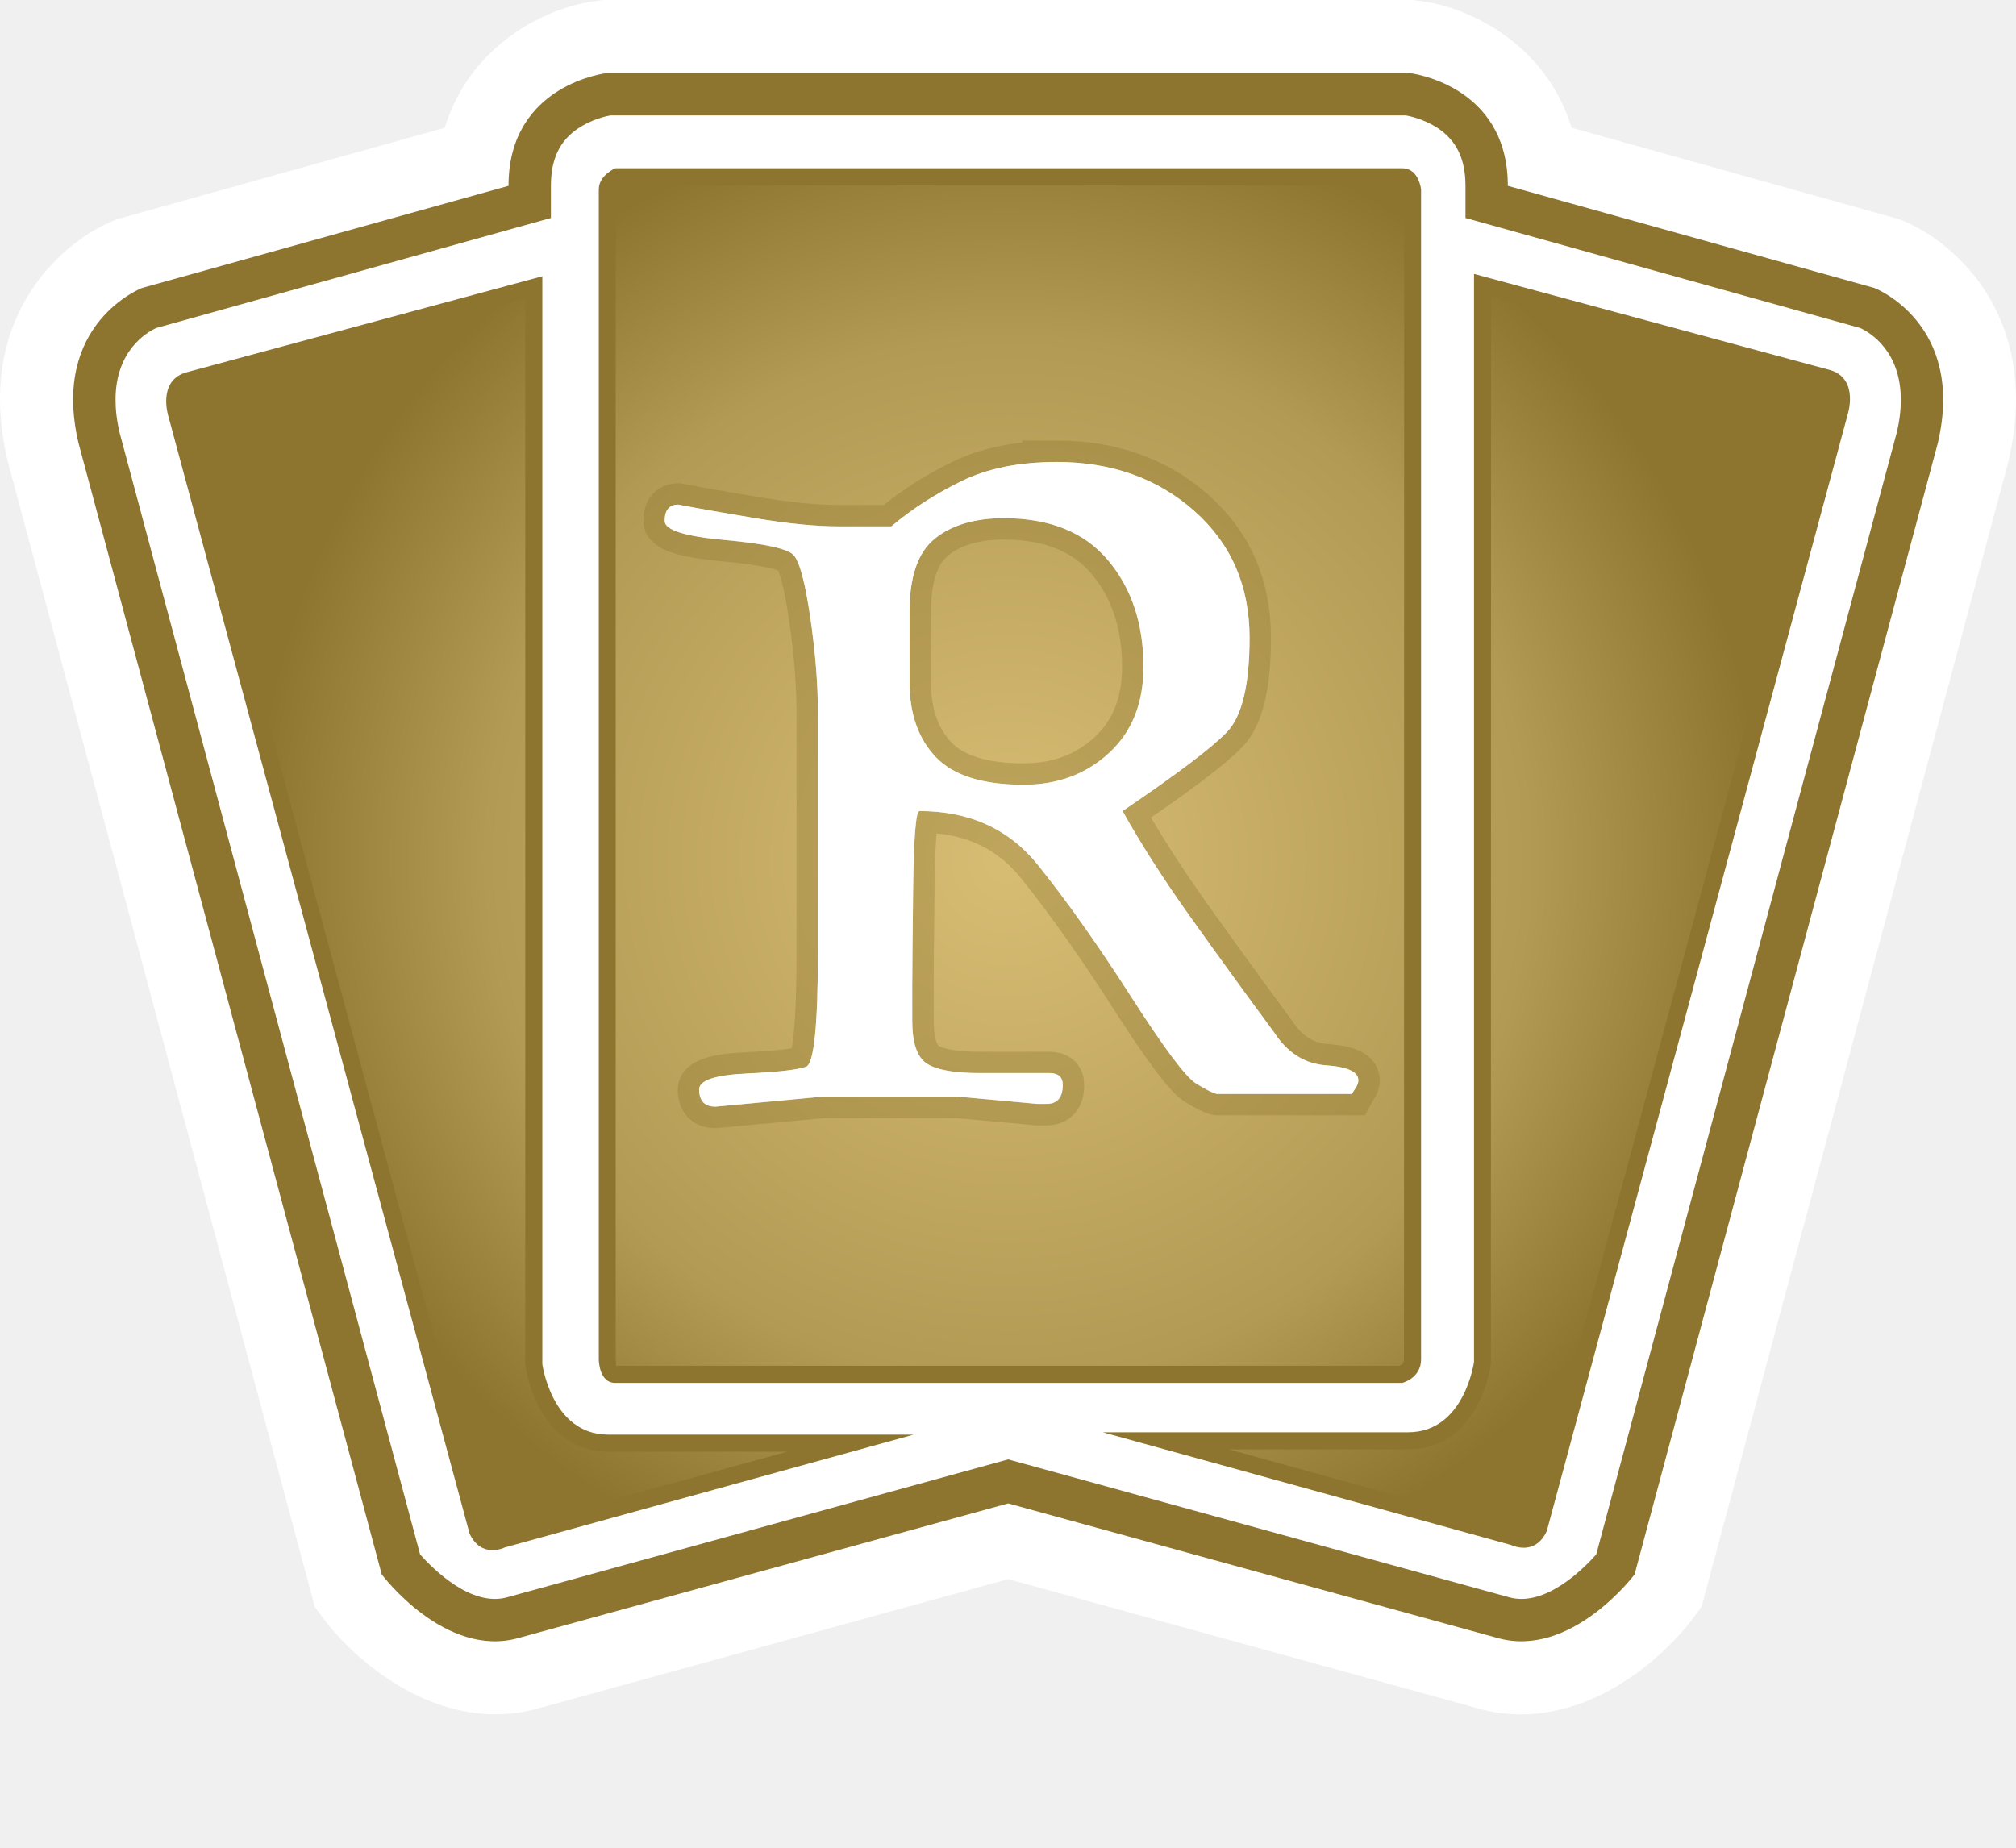
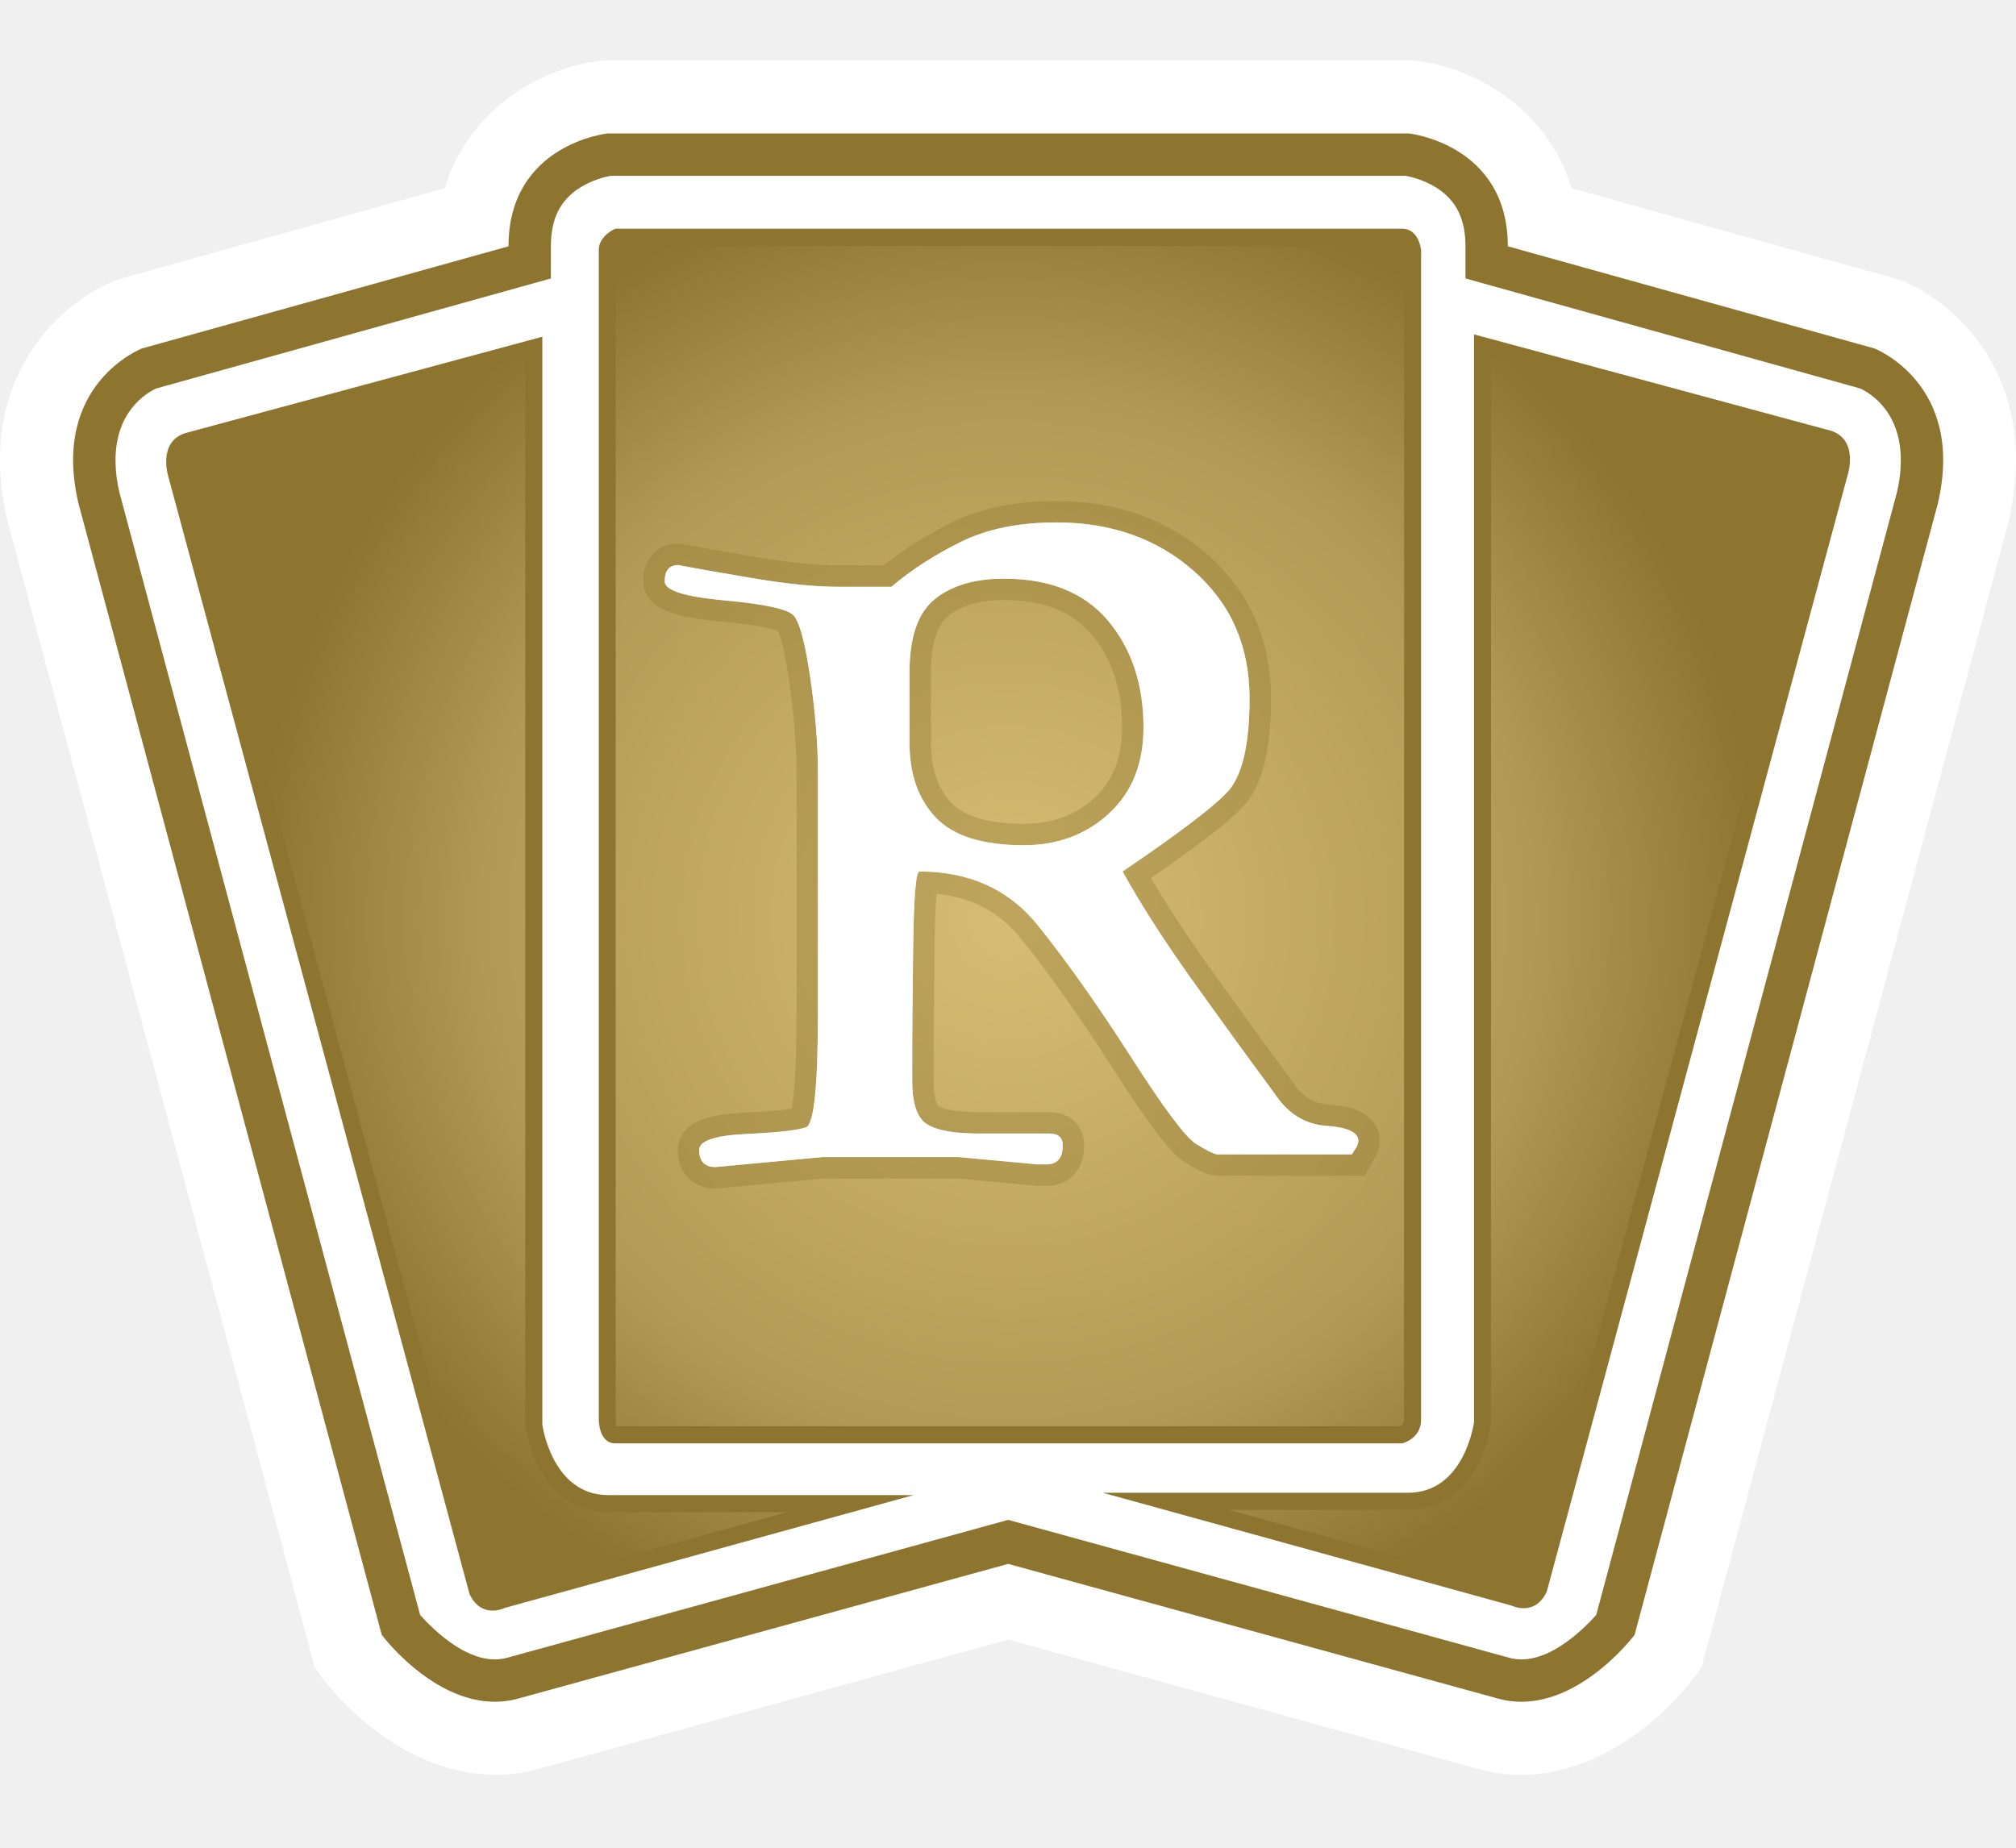
<svg xmlns="http://www.w3.org/2000/svg" xmlns:xlink="http://www.w3.org/1999/xlink" version="1.1" width="600" height="550" id="svg6345">
  <defs id="defs6347">
    <radialGradient cx="0" cy="0" r="1" fx="0" fy="0" id="radialGradient474" gradientUnits="userSpaceOnUse" gradientTransform="matrix(17.57069,0,0,-17.57069,218.3916,372.0478)" spreadMethod="pad">
      <stop id="stop476" style="stop-color:#d7bd74;stop-opacity:1" offset="0" />
      <stop id="stop478" style="stop-color:#b39a54;stop-opacity:1" offset="0.691" />
      <stop id="stop480" style="stop-color:#8d742f;stop-opacity:1" offset="1" />
    </radialGradient>
    <radialGradient cx="0" cy="0" r="1" fx="0" fy="0" id="radialGradient3007" xlink:href="#radialGradient474" gradientUnits="userSpaceOnUse" gradientTransform="matrix(17.57069,0,0,-17.57069,218.3916,372.0478)" spreadMethod="pad" />
-     <radialGradient cx="0" cy="0" r="1" fx="0" fy="0" id="radialGradient3010" xlink:href="#radialGradient474" gradientUnits="userSpaceOnUse" gradientTransform="matrix(224.1589,0,0,224.1589,300.0651,255.7397)" spreadMethod="pad" />
+     <radialGradient cx="0" cy="0" r="1" fx="0" fy="0" id="radialGradient3010" xlink:href="#radialGradient474" gradientUnits="userSpaceOnUse" gradientTransform="matrix(224.1589,0,0,224.1589,300.0651,273.7397)" spreadMethod="pad" />
  </defs>
-   <path d="M 419.353,0 179.55,0 178.402,0.153 C 162.263,1.901 139.835,13.561 132.36,38.03 112.024,43.707 35.428,65.089 35.428,65.089 l -0.995,0.344 C 21.28,70.523 0,87.567 0,118.759 c 0,5.575 0.701,11.609 2.194,18.141 l 91.497,341.405 2.488,3.394 c 10.372,13.804 35.53,34.93 64.285,26.765 0,0 128.979,-35.491 139.593,-38.426 10.665,2.934 139.784,38.477 139.784,38.477 28.5,8.114 53.722,-13.013 64.03,-26.816 l 2.539,-3.394 91.306,-340.805 c 1.544,-6.685 2.284,-12.86 2.284,-18.588 0,-31.396 -21.178,-48.389 -34.331,-53.48 L 564.674,65.089 c 0,0 -76.596,-21.382 -96.932,-27.059 C 460.267,13.561 437.839,1.901 421.65,0.153 L 420.501,0 419.353,0 z" id="path464" style="fill:#ffffff;fill-opacity:1;fill-rule:nonzero;stroke:none" />
-   <path d="m 180.749,21.726 c 0,0 -29.406,3.189 -29.406,33.591 L 42.266,85.718 c 0,0 -27.314,10.512 -18.894,46.195 l 90.247,336.735 c 0,0 18.843,25.209 40.862,18.881 l 145.576,-40.02 145.513,40.02 c 22.02,6.328 40.913,-18.881 40.913,-18.881 L 576.73,131.913 C 585.099,96.23 557.849,85.718 557.849,85.718 L 448.759,55.317 c 0,-30.401 -29.406,-33.591 -29.406,-33.591 l -238.604,0 z" id="path466" style="fill:#8d742f;fill-opacity:1;fill-rule:nonzero;stroke:none" />
-   <path d="m 181.693,34.343 c -1.391,0.243 -5.575,1.186 -9.568,3.827 -5.575,3.738 -8.165,9.173 -8.165,17.146 l 0,9.568 c 0,0 -115.813,32.289 -117.459,32.749 -3.049,1.391 -12.12,6.876 -12.12,21.369 0,2.947 0.357,6.238 1.25,9.925 0.153,0.6 87.963,328.507 89.405,333.788 3.891,4.338 15.245,15.794 26.013,12.707 l 149.008,-41.016 148.995,41.016 c 10.716,3.087 22.134,-8.369 26.013,-12.707 1.403,-5.282 89.252,-333.189 89.405,-333.788 0.906,-3.687 1.25,-6.978 1.25,-9.925 0,-14.493 -9.071,-19.978 -12.107,-21.369 C 551.968,97.174 436.155,64.885 436.155,64.885 l 0,-9.568 c 0,-7.973 -2.641,-13.408 -8.178,-17.146 -3.993,-2.641 -8.229,-3.585 -9.568,-3.827 l -236.716,0 z" id="path468" style="fill:#ffffff;fill-opacity:1;fill-rule:nonzero;stroke:none" />
-   <path d="m 438.694,81.533 0,323.825 c 0,0 -2.794,20.973 -19.583,20.973 l -90.898,0 121.643,33.591 c 0,0 7.029,3.483 10.512,-4.236 l 89.507,-332.194 c 0,0 3.483,-10.461 -4.886,-13.255 L 438.694,81.533 z M 55.074,110.94 c -8.382,2.781 -4.886,13.255 -4.886,13.255 l 89.545,332.245 c 3.496,7.667 10.474,4.184 10.474,4.184 l 121.694,-33.591 -90.898,0 c -16.802,0 -19.596,-20.986 -19.596,-20.986 l 0,-323.812 -106.334,28.704 z m 128.022,-60.853 234.267,0 c 4.937,0 5.575,6.277 5.575,6.277 l 0,348.294 c 0,5.575 -5.575,6.978 -5.575,6.978 l -234.267,0 c -4.886,0 -4.886,-6.978 -4.886,-6.978 l 0,-348.294 c 0,-4.184 4.886,-6.277 4.886,-6.277" id="path470" style="fill:#8d742f;fill-opacity:1;fill-rule:nonzero;stroke:none" />
-   <path d="m 184.385,55.164 c -0.6,0.459 -1.148,0.957 -1.148,1.199 l 0,0 0,348.243 c 0.051,0.804 0.357,1.939 -0.14,1.939 l 0,0 233.425,0 c 0.638,-0.242 1.34,-0.842 1.34,-1.888 l 0,0 0.051,-347.694 c -0.102,-0.702 -0.498,-1.646 -0.549,-1.799 l 0,0 -232.978,0 z m 259.335,350.832 c -1.148,8.828 -7.82,25.426 -24.609,25.426 l 0,0 -53.378,0 86.318,23.869 c 0.14,0.102 0.791,0.293 1.391,0.293 l 0,0 c 0.498,0 1.391,0 1.99,-1.199 l 0,0 89.609,-332.436 c 0.191,-0.6 1.697,-5.779 -1.403,-6.774 l 0,0 -99.866,-26.969 -0.051,317.79 z M 56.707,115.762 c -3.33,1.097 -1.786,6.289 -1.595,7.131 l 0,0 89.265,331.403 c 0.893,1.99 1.735,1.99 2.233,1.99 l 0,0 c 0.6,0 1.25,-0.204 2.245,-0.6 l 0,0 85.412,-23.576 -53.263,0 c -16.853,0 -23.474,-16.585 -24.673,-26.064 l 0,0 0,-317.14 -99.624,26.855 z" id="path482" style="fill:url(#radialGradient3010);fill-opacity:1;fill-rule:nonzero;stroke:none" />
-   <g transform="scale(10.20604,10.20604)" id="text6161" style="font-size:26.442px;font-style:normal;font-variant:normal;font-weight:100;font-stretch:normal;text-align:start;line-height:125%;letter-spacing:0px;word-spacing:0px;writing-mode:lr-tb;text-anchor:start;fill:#ffffff;fill-opacity:1;stroke:#8d742f;stroke-width:1.25;stroke-opacity:0.335;font-family:GoudyMedieval;-inkscape-font-specification:GoudyMedieval Thin">
-     <path d="m 30.806,13.473 c 1.604,1.8e-5 2.944,0.476 4.019,1.428 1.075,0.952 1.613,2.186 1.613,3.702 -1.5e-5,1.375 -0.22,2.292 -0.661,2.75 -0.441,0.458 -1.455,1.225 -3.041,2.301 0.529,0.952 1.186,1.979 1.97,3.081 0.785,1.102 1.6,2.226 2.445,3.371 0.388,0.599 0.895,0.921 1.521,0.965 0.626,0.044 0.939,0.189 0.939,0.436 -1.8e-5,0.07 -0.027,0.145 -0.079,0.225 -0.053,0.079 -0.088,0.137 -0.106,0.172 l -3.94,0 c -0.106,-0.018 -0.309,-0.119 -0.608,-0.304 -0.3,-0.185 -0.93,-1.027 -1.89,-2.525 -0.961,-1.499 -1.864,-2.777 -2.71,-3.834 -0.846,-1.058 -2.001,-1.586 -3.464,-1.586 -0.105,8e-6 -0.167,0.754 -0.185,2.261 -0.018,1.507 -0.027,2.472 -0.027,2.896 -5e-6,0.441 -5e-6,0.696 0,0.767 -5e-6,0.07 -5e-6,0.132 0,0.186 -5e-6,0.652 0.141,1.071 0.423,1.256 0.282,0.185 0.793,0.278 1.534,0.278 l 2.036,0 c 0.264,0 0.396,0.115 0.396,0.344 -10e-6,0.37 -0.158,0.555 -0.475,0.555 l -0.265,0 -2.301,-0.211 -3.966,0 -3.12,0.291 c -0.317,-1e-6 -0.475,-0.168 -0.475,-0.503 1e-6,-0.265 0.463,-0.419 1.388,-0.463 0.925,-0.044 1.503,-0.11 1.732,-0.198 0.229,-0.088 0.344,-1.208 0.344,-3.359 l 0,-6.954 c -3e-6,-0.846 -0.075,-1.781 -0.225,-2.803 -0.15,-1.022 -0.313,-1.626 -0.489,-1.811 -0.176,-0.185 -0.846,-0.33 -2.01,-0.436 -1.164,-0.106 -1.745,-0.291 -1.745,-0.556 2e-6,-0.317 0.132,-0.475 0.397,-0.475 0.547,0.105 1.296,0.238 2.248,0.396 0.952,0.159 1.763,0.238 2.433,0.238 l 1.533,0 c 0.582,-0.494 1.256,-0.93 2.023,-1.309 0.767,-0.379 1.696,-0.568 2.79,-0.568 z m -4.283,4.363 0,2.063 c -5e-6,0.917 0.256,1.644 0.767,2.182 0.511,0.538 1.366,0.807 2.565,0.807 0.987,8e-6 1.816,-0.309 2.486,-0.926 0.67,-0.617 1.005,-1.454 1.005,-2.512 -1.2e-5,-1.251 -0.344,-2.287 -1.031,-3.107 -0.688,-0.82 -1.701,-1.23 -3.041,-1.23 -0.846,1.7e-5 -1.516,0.198 -2.01,0.595 -0.494,0.397 -0.74,1.106 -0.74,2.128 z" id="path2998" />
+   <path d="M 419.353,18 H 179.55 l -1.148,0.153 C 162.263,19.901 139.835,31.561 132.36,56.03 112.024,61.707 35.428,83.089 35.428,83.089 l -0.995,0.344 C 21.28,88.523 0,105.567 0,136.759 c 0,5.575 0.701,11.609 2.194,18.141 l 91.497,341.405 2.488,3.394 c 10.372,13.804 35.53,34.93 64.285,26.765 0,0 128.979,-35.491 139.593,-38.426 10.665,2.934 139.784,38.477 139.784,38.477 28.5,8.114 53.722,-13.013 64.03,-26.816 l 2.539,-3.394 91.306,-340.805 c 1.544,-6.685 2.284,-12.86 2.284,-18.588 0,-31.396 -21.178,-48.389 -34.331,-53.48 L 564.674,83.089 c 0,0 -76.596,-21.382 -96.932,-27.059 C 460.267,31.561 437.839,19.901 421.65,18.153 L 420.501,18 Z" id="path464" style="fill:#ffffff;fill-opacity:1;fill-rule:nonzero;stroke:none" />
+   <path d="m 180.749,39.726 c 0,0 -29.406,3.189 -29.406,33.591 L 42.266,103.718 c 0,0 -27.314,10.512 -18.894,46.195 l 90.247,336.735 c 0,0 18.843,25.209 40.862,18.881 l 145.576,-40.02 145.513,40.02 c 22.02,6.328 40.913,-18.881 40.913,-18.881 L 576.73,149.913 C 585.099,114.23 557.849,103.718 557.849,103.718 L 448.759,73.317 c 0,-30.401 -29.406,-33.591 -29.406,-33.591 z" id="path466" style="fill:#8d742f;fill-opacity:1;fill-rule:nonzero;stroke:none" />
+   <path d="m 181.693,52.343 c -1.391,0.243 -5.575,1.186 -9.568,3.827 -5.575,3.738 -8.165,9.173 -8.165,17.146 v 9.568 c 0,0 -115.813,32.289 -117.459,32.749 -3.049,1.391 -12.12,6.876 -12.12,21.369 0,2.947 0.357,6.238 1.25,9.925 0.153,0.6 87.963,328.507 89.405,333.788 3.891,4.338 15.245,15.794 26.013,12.707 l 149.008,-41.016 148.995,41.016 c 10.716,3.087 22.134,-8.369 26.013,-12.707 1.403,-5.282 89.252,-333.189 89.405,-333.788 0.906,-3.687 1.25,-6.978 1.25,-9.925 0,-14.493 -9.071,-19.978 -12.107,-21.369 -1.646,-0.459 -117.459,-32.749 -117.459,-32.749 v -9.568 c 0,-7.973 -2.641,-13.408 -8.178,-17.146 -3.993,-2.641 -8.229,-3.585 -9.568,-3.827 z" id="path468" style="fill:#ffffff;fill-opacity:1;fill-rule:nonzero;stroke:none" />
+   <path d="m 438.694,99.533 v 323.825 c 0,0 -2.794,20.973 -19.583,20.973 h -90.898 l 121.643,33.591 c 0,0 7.029,3.483 10.512,-4.236 l 89.507,-332.194 c 0,0 3.483,-10.461 -4.886,-13.255 z M 55.074,128.94 c -8.382,2.781 -4.886,13.255 -4.886,13.255 l 89.545,332.245 c 3.496,7.667 10.474,4.184 10.474,4.184 l 121.694,-33.591 h -90.898 c -16.802,0 -19.596,-20.986 -19.596,-20.986 V 100.235 Z M 183.096,68.086 h 234.267 c 4.937,0 5.575,6.277 5.575,6.277 v 348.294 c 0,5.575 -5.575,6.978 -5.575,6.978 H 183.096 c -4.886,0 -4.886,-6.978 -4.886,-6.978 V 74.363 c 0,-4.184 4.886,-6.277 4.886,-6.277" id="path470" style="fill:#8d742f;fill-opacity:1;fill-rule:nonzero;stroke:none" />
+   <path d="m 184.385,73.164 c -0.6,0.459 -1.148,0.957 -1.148,1.199 v 0 348.243 c 0.051,0.804 0.357,1.939 -0.14,1.939 v 0 h 233.425 c 0.638,-0.242 1.34,-0.842 1.34,-1.888 v 0 l 0.051,-347.694 c -0.102,-0.702 -0.498,-1.646 -0.549,-1.799 v 0 h -232.978 z m 259.335,350.832 c -1.148,8.828 -7.82,25.426 -24.609,25.426 v 0 h -53.378 l 86.318,23.869 c 0.14,0.102 0.791,0.293 1.391,0.293 v 0 c 0.498,0 1.391,0 1.99,-1.199 v 0 l 89.609,-332.436 c 0.191,-0.6 1.697,-5.779 -1.403,-6.774 v 0 l -99.866,-26.969 -0.051,317.79 z M 56.707,133.762 c -3.33,1.097 -1.786,6.289 -1.595,7.131 v 0 l 89.265,331.403 c 0.893,1.99 1.735,1.99 2.233,1.99 v 0 c 0.6,0 1.25,-0.204 2.245,-0.6 v 0 l 85.412,-23.576 h -53.263 c -16.853,0 -23.474,-16.585 -24.673,-26.064 v 0 -317.14 z" id="path482" style="fill:url(#radialGradient3010);fill-opacity:1;fill-rule:nonzero;stroke:none" />
+   <g transform="matrix(10.20604,0,0,10.20604,0,18)" id="text6161" style="font-style:normal;font-variant:normal;font-weight:100;font-stretch:normal;font-size:26.442px;line-height:125%;font-family:GoudyMedieval;-inkscape-font-specification:'GoudyMedieval Thin';text-align:start;letter-spacing:0px;word-spacing:0px;writing-mode:lr-tb;text-anchor:start;fill:#ffffff;fill-opacity:1;stroke:#8d742f;stroke-width:1.25;stroke-opacity:0.335">
+     <path d="m 30.806,13.473 c 1.604,1.8e-5 2.944,0.476 4.019,1.428 1.075,0.952 1.613,2.186 1.613,3.702 -1.5e-5,1.375 -0.22,2.292 -0.661,2.75 -0.441,0.458 -1.455,1.225 -3.041,2.301 0.529,0.952 1.186,1.979 1.97,3.081 0.785,1.102 1.6,2.226 2.445,3.371 0.388,0.599 0.895,0.921 1.521,0.965 0.626,0.044 0.939,0.189 0.939,0.436 -1.8e-5,0.07 -0.027,0.145 -0.079,0.225 -0.053,0.079 -0.088,0.137 -0.106,0.172 h -3.94 c -0.106,-0.018 -0.309,-0.119 -0.608,-0.304 -0.3,-0.185 -0.93,-1.027 -1.89,-2.525 -0.961,-1.499 -1.864,-2.777 -2.71,-3.834 -0.846,-1.058 -2.001,-1.586 -3.464,-1.586 -0.105,8e-6 -0.167,0.754 -0.185,2.261 -0.018,1.507 -0.027,2.472 -0.027,2.896 -5e-6,0.441 -5e-6,0.696 0,0.767 -5e-6,0.07 -5e-6,0.132 0,0.186 -5e-6,0.652 0.141,1.071 0.423,1.256 0.282,0.185 0.793,0.278 1.534,0.278 h 2.036 c 0.264,0 0.396,0.115 0.396,0.344 -10e-6,0.37 -0.158,0.555 -0.475,0.555 H 30.251 L 27.95,31.983 H 23.984 l -3.12,0.291 c -0.317,-1e-6 -0.475,-0.168 -0.475,-0.503 1e-6,-0.265 0.463,-0.419 1.388,-0.463 0.925,-0.044 1.503,-0.11 1.732,-0.198 0.229,-0.088 0.344,-1.208 0.344,-3.359 v -6.954 c -3e-6,-0.846 -0.075,-1.781 -0.225,-2.803 -0.15,-1.022 -0.313,-1.626 -0.489,-1.811 -0.176,-0.185 -0.846,-0.33 -2.01,-0.436 -1.164,-0.106 -1.745,-0.291 -1.745,-0.556 2e-6,-0.317 0.132,-0.475 0.397,-0.475 0.547,0.105 1.296,0.238 2.248,0.396 0.952,0.159 1.763,0.238 2.433,0.238 h 1.533 c 0.582,-0.494 1.256,-0.93 2.023,-1.309 0.767,-0.379 1.696,-0.568 2.79,-0.568 z m -4.283,4.363 v 2.063 c -5e-6,0.917 0.256,1.644 0.767,2.182 0.511,0.538 1.366,0.807 2.565,0.807 0.987,8e-6 1.816,-0.309 2.486,-0.926 0.67,-0.617 1.005,-1.454 1.005,-2.512 -1.2e-5,-1.251 -0.344,-2.287 -1.031,-3.107 -0.688,-0.82 -1.701,-1.23 -3.041,-1.23 -0.846,1.7e-5 -1.516,0.198 -2.01,0.595 -0.494,0.397 -0.74,1.106 -0.74,2.128 z" id="path2998" />
  </g>
-   <g transform="translate(270.6057,230.1578)" id="text6165" style="font-size:269.871px;font-style:normal;font-variant:normal;font-weight:100;font-stretch:normal;text-align:start;line-height:125%;letter-spacing:0px;word-spacing:0px;writing-mode:lr-tb;text-anchor:start;fill:#ffffff;fill-opacity:1;stroke:#8d742f;stroke-width:12.758;stroke-opacity:0;font-family:GoudyMedieval;-inkscape-font-specification:GoudyMedieval Thin">
-     <path d="m 43.8,-92.654 c 16.373,1.88e-4 30.047,4.858 41.023,14.573 10.975,9.716 16.463,22.31 16.463,37.782 -1.5e-4,14.034 -2.25,23.39 -6.749,28.068 -4.5,4.678 -14.845,12.505 -31.037,23.48 5.397,9.718 12.1,20.2 20.108,31.444 8.008,11.245 16.327,22.714 24.959,34.409 3.959,6.116 9.132,9.398 15.52,9.846 6.388,0.447 9.582,1.931 9.582,4.451 -1.9e-4,0.719 -0.271,1.484 -0.811,2.294 -0.541,0.81 -0.902,1.396 -1.083,1.758 l -40.207,0 C 90.486,95.271 88.416,94.236 85.358,92.347 82.299,90.458 75.869,81.867 66.065,66.573 56.262,51.279 47.042,38.235 38.405,27.44 29.769,16.646 17.983,11.249 3.049,11.249 1.973,11.249 1.344,18.94 1.163,34.322 0.982,49.703 0.891,59.555 0.891,63.876 c -5.236e-5,4.497 -5.236e-5,7.105 0,7.824 -5.236e-5,0.719 -5.236e-5,1.351 0,1.894 -5.236e-5,6.655 1.44,10.926 4.32,12.815 2.88,1.889 8.097,2.833 15.652,2.833 l 20.779,0 c 2.696,6e-6 4.044,1.169 4.044,3.508 -9.7e-5,3.777 -1.617,5.666 -4.851,5.666 l -2.701,0 -23.48,-2.158 -40.479,0 -31.848,2.973 c -3.234,-4e-6 -4.851,-1.71 -4.851,-5.131 1.1e-5,-2.701 4.722,-4.276 14.166,-4.723 9.444,-0.447 15.335,-1.121 17.674,-2.022 2.339,-0.9 3.508,-12.326 3.508,-34.277 l 0,-70.976 c -2.4e-5,-8.636 -0.765,-18.172 -2.294,-28.607 -1.529,-10.435 -3.193,-16.596 -4.991,-18.485 -1.798,-1.889 -8.635,-3.372 -20.511,-4.451 -11.876,-1.079 -17.814,-2.969 -17.814,-5.67 2.2e-5,-3.234 1.351,-4.851 4.052,-4.851 5.578,1.076 13.225,2.424 22.941,4.044 9.715,1.62 17.991,2.43 24.827,2.43 l 15.648,0 c 5.941,-5.04 12.823,-9.494 20.647,-13.363 7.824,-3.868 17.314,-5.802 28.471,-5.802 z m -43.716,44.531 0,21.051 c -5.154e-5,9.356 2.608,16.778 7.824,22.266 5.216,5.488 13.94,8.232 26.173,8.232 10.075,9.18e-5 18.532,-3.149 25.37,-9.446 6.838,-6.298 10.258,-14.844 10.258,-25.638 -1.22e-4,-12.771 -3.509,-23.34 -10.525,-31.708 -7.017,-8.367 -17.361,-12.551 -31.033,-12.551 -8.637,1.71e-4 -15.474,2.025 -20.511,6.074 -5.038,4.049 -7.556,11.29 -7.556,21.722 z" id="path3004" />
+   <g transform="translate(270.6057,248.1578)" id="text6165" style="font-style:normal;font-variant:normal;font-weight:100;font-stretch:normal;font-size:269.871px;line-height:125%;font-family:GoudyMedieval;-inkscape-font-specification:'GoudyMedieval Thin';text-align:start;letter-spacing:0px;word-spacing:0px;writing-mode:lr-tb;text-anchor:start;fill:#ffffff;fill-opacity:1;stroke:#8d742f;stroke-width:12.758;stroke-opacity:0">
+     <path d="m 43.8,-92.654 c 16.373,1.88e-4 30.047,4.858 41.023,14.573 10.975,9.716 16.463,22.31 16.463,37.782 -1.5e-4,14.034 -2.25,23.39 -6.749,28.068 -4.5,4.678 -14.845,12.505 -31.037,23.48 5.397,9.718 12.1,20.2 20.108,31.444 8.008,11.245 16.327,22.714 24.959,34.409 3.959,6.116 9.132,9.398 15.52,9.846 6.388,0.447 9.582,1.931 9.582,4.451 -1.9e-4,0.719 -0.271,1.484 -0.811,2.294 -0.541,0.81 -0.902,1.396 -1.083,1.758 H 91.568 C 90.486,95.271 88.416,94.236 85.358,92.347 82.299,90.458 75.869,81.867 66.065,66.573 56.262,51.279 47.042,38.235 38.405,27.44 29.769,16.646 17.983,11.249 3.049,11.249 1.973,11.249 1.344,18.94 1.163,34.322 0.982,49.703 0.891,59.555 0.891,63.876 c -5.236e-5,4.497 -5.236e-5,7.105 0,7.824 -5.236e-5,0.719 -5.236e-5,1.351 0,1.894 -5.236e-5,6.655 1.44,10.926 4.32,12.815 2.88,1.889 8.097,2.833 15.652,2.833 h 20.779 c 2.696,6e-6 4.044,1.169 4.044,3.508 -9.7e-5,3.777 -1.617,5.666 -4.851,5.666 H 38.134 L 14.653,96.259 h -40.479 l -31.848,2.973 c -3.234,-4e-6 -4.851,-1.71 -4.851,-5.131 1.1e-5,-2.701 4.722,-4.276 14.166,-4.723 9.444,-0.447 15.335,-1.121 17.674,-2.022 2.339,-0.9 3.508,-12.326 3.508,-34.277 v -70.976 c -2.4e-5,-8.636 -0.765,-18.172 -2.294,-28.607 -1.529,-10.435 -3.193,-16.596 -4.991,-18.485 -1.798,-1.889 -8.635,-3.372 -20.511,-4.451 -11.876,-1.079 -17.814,-2.969 -17.814,-5.67 2.2e-5,-3.234 1.351,-4.851 4.052,-4.851 5.578,1.076 13.225,2.424 22.941,4.044 9.715,1.62 17.991,2.43 24.827,2.43 h 15.648 c 5.941,-5.04 12.823,-9.494 20.647,-13.363 7.824,-3.868 17.314,-5.802 28.471,-5.802 z M 0.084,-48.123 v 21.051 c -5.154e-5,9.356 2.608,16.778 7.824,22.266 5.216,5.488 13.94,8.232 26.173,8.232 10.075,9.18e-5 18.532,-3.149 25.37,-9.446 6.838,-6.298 10.258,-14.844 10.258,-25.638 -1.22e-4,-12.771 -3.509,-23.34 -10.525,-31.708 -7.017,-8.367 -17.361,-12.551 -31.033,-12.551 -8.637,1.71e-4 -15.474,2.025 -20.511,6.074 -5.038,4.049 -7.556,11.29 -7.556,21.722 z" id="path3004" />
  </g>
</svg>
